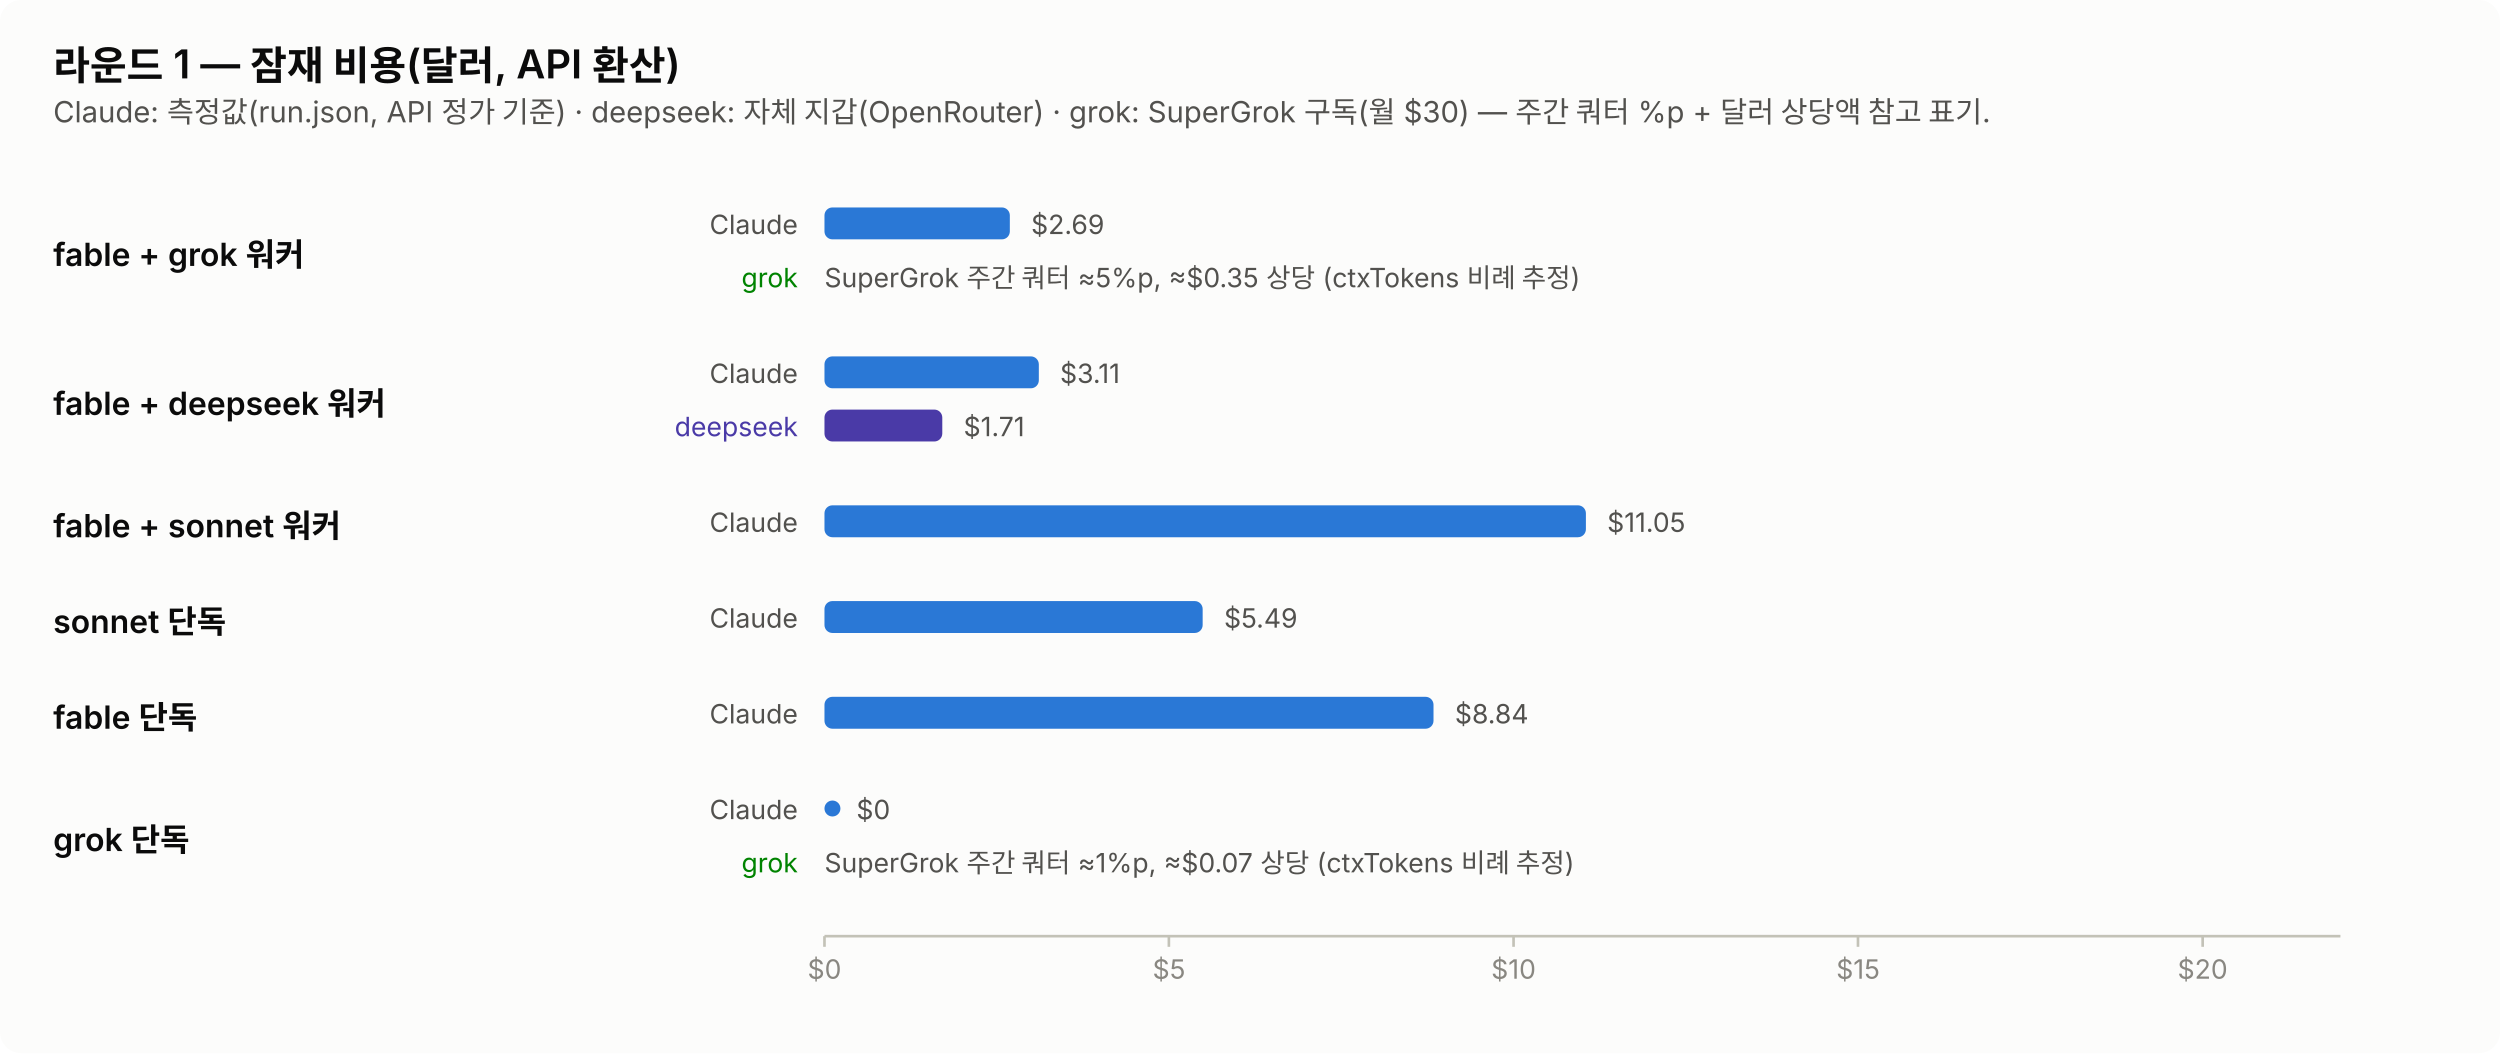
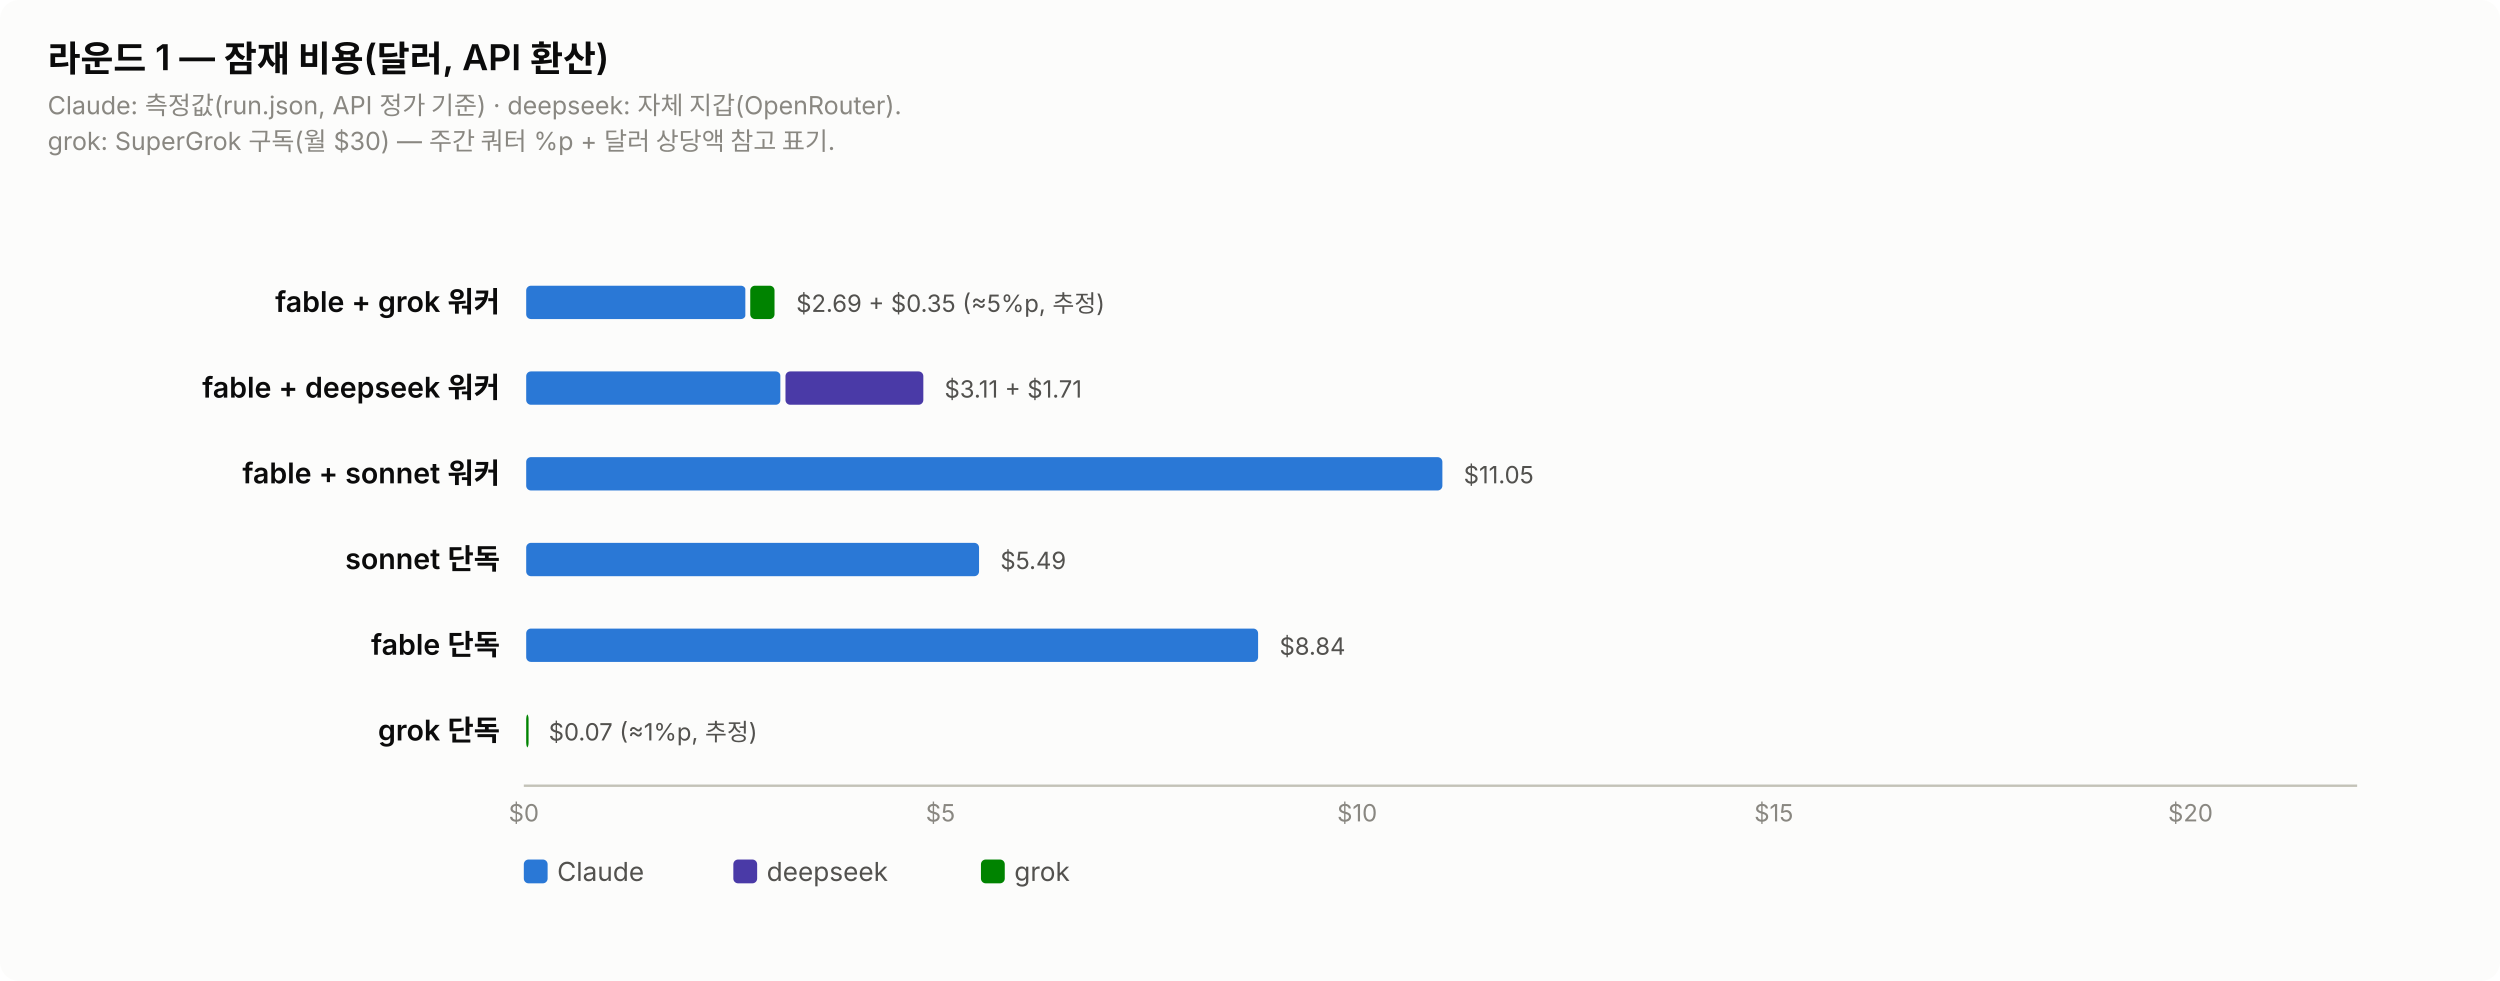
- <svg xmlns="http://www.w3.org/2000/svg" viewBox="0 0 940 396" width="940" height="396" role="img" aria-label="라운드 1 조합별 잠재 비용">
-   <rect width="940" height="396" rx="8" fill="#fcfcfb" />
+ <svg xmlns="http://www.w3.org/2000/svg" viewBox="0 0 1050 412" width="1050" height="412" role="img" aria-label="라운드 1 조합별 잠재 비용">
+   <rect width="1050" height="412" rx="8" fill="#fcfcfb" />
  <text x="20" y="30" font-size="15" fill="#0b0b0b" text-anchor="start" font-weight="600" font-family="system-ui,-apple-system,Segoe UI,sans-serif">라운드 1 — 잠재 비용(달러, API 환산)</text>
-   <text x="20" y="46" font-size="11" fill="#52514e" text-anchor="start" font-weight="normal" font-family="system-ui,-apple-system,Segoe UI,sans-serif">Claude: 측정값(run.json, API 정가 기준) · deepseek: 자체 지갑(OpenRouter) · grok: SuperGrok 구독(월 $30) — 주간 쿼터 %p + 달러 상당액 참고 표기.</text>
-   <text x="20" y="100.0" font-size="12" fill="#0b0b0b" text-anchor="start" font-weight="600" font-family="system-ui,-apple-system,Segoe UI,sans-serif">fable + grok 워커</text>
-   <text x="300" y="88" font-size="10" fill="#52514e" text-anchor="end" font-weight="normal" font-family="system-ui,-apple-system,Segoe UI,sans-serif">Claude</text>
-   <rect x="310" y="78" width="69.7" height="12" rx="3" fill="#2a78d6" />
-   <text x="387.695" y="88" font-size="10" fill="#52514e" text-anchor="start" font-weight="normal" font-family="system-ui,-apple-system,Segoe UI,sans-serif">$2.69</text>
-   <text x="300" y="108" font-size="10" fill="#008300" text-anchor="end" font-weight="normal" font-family="system-ui,-apple-system,Segoe UI,sans-serif">grok</text>
-   <text x="310" y="108" font-size="10" fill="#52514e" text-anchor="start" font-weight="normal" font-family="system-ui,-apple-system,Segoe UI,sans-serif">SuperGrok 주간 쿼터 ≈5%p, ≈$0.35 상당 (ctxTokens 비례 추정)</text>
-   <text x="20" y="156.0" font-size="12" fill="#0b0b0b" text-anchor="start" font-weight="600" font-family="system-ui,-apple-system,Segoe UI,sans-serif">fable + deepseek 워커</text>
-   <text x="300" y="144" font-size="10" fill="#52514e" text-anchor="end" font-weight="normal" font-family="system-ui,-apple-system,Segoe UI,sans-serif">Claude</text>
-   <rect x="310" y="134" width="80.6" height="12" rx="3" fill="#2a78d6" />
-   <text x="398.577" y="144" font-size="10" fill="#52514e" text-anchor="start" font-weight="normal" font-family="system-ui,-apple-system,Segoe UI,sans-serif">$3.11</text>
-   <text x="300" y="164" font-size="10" fill="#4a3aa7" text-anchor="end" font-weight="normal" font-family="system-ui,-apple-system,Segoe UI,sans-serif">deepseek</text>
-   <rect x="310" y="154" width="44.3" height="12" rx="3" fill="#4a3aa7" />
-   <text x="362.305" y="164" font-size="10" fill="#52514e" text-anchor="start" font-weight="normal" font-family="system-ui,-apple-system,Segoe UI,sans-serif">$1.71</text>
-   <text x="20" y="202.0" font-size="12" fill="#0b0b0b" text-anchor="start" font-weight="600" font-family="system-ui,-apple-system,Segoe UI,sans-serif">fable + sonnet 워커</text>
-   <text x="300" y="200" font-size="10" fill="#52514e" text-anchor="end" font-weight="normal" font-family="system-ui,-apple-system,Segoe UI,sans-serif">Claude</text>
-   <rect x="310" y="190" width="286.3" height="12" rx="3" fill="#2a78d6" />
-   <text x="604.295" y="200" font-size="10" fill="#52514e" text-anchor="start" font-weight="normal" font-family="system-ui,-apple-system,Segoe UI,sans-serif">$11.05</text>
-   <text x="20" y="238.0" font-size="12" fill="#0b0b0b" text-anchor="start" font-weight="600" font-family="system-ui,-apple-system,Segoe UI,sans-serif">sonnet 단독</text>
-   <text x="300" y="236" font-size="10" fill="#52514e" text-anchor="end" font-weight="normal" font-family="system-ui,-apple-system,Segoe UI,sans-serif">Claude</text>
-   <rect x="310" y="226" width="142.2" height="12" rx="3" fill="#2a78d6" />
-   <text x="460.241" y="236" font-size="10" fill="#52514e" text-anchor="start" font-weight="normal" font-family="system-ui,-apple-system,Segoe UI,sans-serif">$5.49</text>
-   <text x="20" y="274.0" font-size="12" fill="#0b0b0b" text-anchor="start" font-weight="600" font-family="system-ui,-apple-system,Segoe UI,sans-serif">fable 단독</text>
-   <text x="300" y="272" font-size="10" fill="#52514e" text-anchor="end" font-weight="normal" font-family="system-ui,-apple-system,Segoe UI,sans-serif">Claude</text>
-   <rect x="310" y="262" width="229.0" height="12" rx="3" fill="#2a78d6" />
-   <text x="547.036" y="272" font-size="10" fill="#52514e" text-anchor="start" font-weight="normal" font-family="system-ui,-apple-system,Segoe UI,sans-serif">$8.84</text>
-   <text x="20" y="320.0" font-size="12" fill="#0b0b0b" text-anchor="start" font-weight="600" font-family="system-ui,-apple-system,Segoe UI,sans-serif">grok 단독</text>
-   <text x="300" y="308" font-size="10" fill="#52514e" text-anchor="end" font-weight="normal" font-family="system-ui,-apple-system,Segoe UI,sans-serif">Claude</text>
-   <circle cx="313" cy="304" r="3" fill="#2a78d6" />
-   <text x="322" y="308" font-size="10" fill="#52514e" text-anchor="start" font-weight="normal" font-family="system-ui,-apple-system,Segoe UI,sans-serif">$0</text>
-   <text x="300" y="328" font-size="10" fill="#008300" text-anchor="end" font-weight="normal" font-family="system-ui,-apple-system,Segoe UI,sans-serif">grok</text>
-   <text x="310" y="328" font-size="10" fill="#52514e" text-anchor="start" font-weight="normal" font-family="system-ui,-apple-system,Segoe UI,sans-serif">SuperGrok 주간 쿼터 ≈1%p, ≈$0.07 상당 (ctxTokens 비례 추정)</text>
-   <line x1="310" y1="352" x2="880" y2="352" stroke="#c3c2b7" />
-   <line x1="310.0" y1="352" x2="310.0" y2="356" stroke="#c3c2b7" />
-   <text x="310.0" y="368" font-size="10" fill="#898781" text-anchor="middle" font-weight="normal" font-family="system-ui,-apple-system,Segoe UI,sans-serif">$0</text>
-   <line x1="439.5" y1="352" x2="439.5" y2="356" stroke="#c3c2b7" />
-   <text x="439.545" y="368" font-size="10" fill="#898781" text-anchor="middle" font-weight="normal" font-family="system-ui,-apple-system,Segoe UI,sans-serif">$5</text>
-   <line x1="569.1" y1="352" x2="569.1" y2="356" stroke="#c3c2b7" />
-   <text x="569.091" y="368" font-size="10" fill="#898781" text-anchor="middle" font-weight="normal" font-family="system-ui,-apple-system,Segoe UI,sans-serif">$10</text>
-   <line x1="698.6" y1="352" x2="698.6" y2="356" stroke="#c3c2b7" />
-   <text x="698.636" y="368" font-size="10" fill="#898781" text-anchor="middle" font-weight="normal" font-family="system-ui,-apple-system,Segoe UI,sans-serif">$15</text>
-   <line x1="828.2" y1="352" x2="828.2" y2="356" stroke="#c3c2b7" />
-   <text x="828.182" y="368" font-size="10" fill="#898781" text-anchor="middle" font-weight="normal" font-family="system-ui,-apple-system,Segoe UI,sans-serif">$20</text>
+   <text x="20" y="48" font-size="10.5" fill="#898781" text-anchor="start" font-weight="normal" font-family="system-ui,-apple-system,Segoe UI,sans-serif">Claude: 측정값(run.json, API 정가 기준) · deepseek: 자체 지갑(OpenRouter).</text>
+   <text x="20" y="63" font-size="10.5" fill="#898781" text-anchor="start" font-weight="normal" font-family="system-ui,-apple-system,Segoe UI,sans-serif">grok: SuperGrok 구독(월 $30) — 주간 쿼터 %p + 달러 상당액 참고 표기.</text>
+   <text x="210" y="131" font-size="12" fill="#0b0b0b" text-anchor="end" font-weight="600" font-family="system-ui,-apple-system,Segoe UI,sans-serif">fable + grok 워커</text>
+   <rect x="220.0" y="119.0" width="94.2" height="16" rx="3" fill="#2a78d6" stroke="#fcfcfb" stroke-width="2" />
+   <rect x="314.1" y="119.0" width="12.2" height="16" rx="3" fill="#008300" stroke="#fcfcfb" stroke-width="2" />
+   <text x="334.4" y="131" font-size="10" fill="#52514e" text-anchor="start" font-weight="normal" font-family="system-ui,-apple-system,Segoe UI,sans-serif">$2.69 + $0.35 (≈5%p, 추정)</text>
+   <text x="210" y="167" font-size="12" fill="#0b0b0b" text-anchor="end" font-weight="600" font-family="system-ui,-apple-system,Segoe UI,sans-serif">fable + deepseek 워커</text>
+   <rect x="220.0" y="155.0" width="108.8" height="16" rx="3" fill="#2a78d6" stroke="#fcfcfb" stroke-width="2" />
+   <rect x="328.9" y="155.0" width="59.9" height="16" rx="3" fill="#4a3aa7" stroke="#fcfcfb" stroke-width="2" />
+   <text x="396.7" y="167" font-size="10" fill="#52514e" text-anchor="start" font-weight="normal" font-family="system-ui,-apple-system,Segoe UI,sans-serif">$3.11 + $1.71</text>
+   <text x="210" y="203" font-size="12" fill="#0b0b0b" text-anchor="end" font-weight="600" font-family="system-ui,-apple-system,Segoe UI,sans-serif">fable + sonnet 워커</text>
+   <rect x="220.0" y="191.0" width="386.8" height="16" rx="3" fill="#2a78d6" stroke="#fcfcfb" stroke-width="2" />
+   <text x="614.75" y="203" font-size="10" fill="#52514e" text-anchor="start" font-weight="normal" font-family="system-ui,-apple-system,Segoe UI,sans-serif">$11.05</text>
+   <text x="210" y="239" font-size="12" fill="#0b0b0b" text-anchor="end" font-weight="600" font-family="system-ui,-apple-system,Segoe UI,sans-serif">sonnet 단독</text>
+   <rect x="220.0" y="227.0" width="192.2" height="16" rx="3" fill="#2a78d6" stroke="#fcfcfb" stroke-width="2" />
+   <text x="420.15" y="239" font-size="10" fill="#52514e" text-anchor="start" font-weight="normal" font-family="system-ui,-apple-system,Segoe UI,sans-serif">$5.49</text>
+   <text x="210" y="275" font-size="12" fill="#0b0b0b" text-anchor="end" font-weight="600" font-family="system-ui,-apple-system,Segoe UI,sans-serif">fable 단독</text>
+   <rect x="220.0" y="263.0" width="309.4" height="16" rx="3" fill="#2a78d6" stroke="#fcfcfb" stroke-width="2" />
+   <text x="537.4" y="275" font-size="10" fill="#52514e" text-anchor="start" font-weight="normal" font-family="system-ui,-apple-system,Segoe UI,sans-serif">$8.84</text>
+   <text x="210" y="311" font-size="12" fill="#0b0b0b" text-anchor="end" font-weight="600" font-family="system-ui,-apple-system,Segoe UI,sans-serif">grok 단독</text>
+   <rect x="220.0" y="299.0" width="3.0" height="16" rx="3" fill="#008300" stroke="#fcfcfb" stroke-width="2" />
+   <text x="230.45" y="311" font-size="10" fill="#52514e" text-anchor="start" font-weight="normal" font-family="system-ui,-apple-system,Segoe UI,sans-serif">$0.07 (≈1%p, 추정)</text>
+   <line x1="220" y1="330" x2="990" y2="330" stroke="#c3c2b7" />
+   <text x="220.0" y="345" font-size="10" fill="#898781" text-anchor="middle" font-weight="normal" font-family="system-ui,-apple-system,Segoe UI,sans-serif">$0</text>
+   <text x="395.0" y="345" font-size="10" fill="#898781" text-anchor="middle" font-weight="normal" font-family="system-ui,-apple-system,Segoe UI,sans-serif">$5</text>
+   <text x="570.0" y="345" font-size="10" fill="#898781" text-anchor="middle" font-weight="normal" font-family="system-ui,-apple-system,Segoe UI,sans-serif">$10</text>
+   <text x="745.0" y="345" font-size="10" fill="#898781" text-anchor="middle" font-weight="normal" font-family="system-ui,-apple-system,Segoe UI,sans-serif">$15</text>
+   <text x="920.0" y="345" font-size="10" fill="#898781" text-anchor="middle" font-weight="normal" font-family="system-ui,-apple-system,Segoe UI,sans-serif">$20</text>
+   <rect x="220" y="361" width="10" height="10" rx="2" fill="#2a78d6" />
+   <text x="234" y="370" font-size="11" fill="#52514e" text-anchor="start" font-weight="normal" font-family="system-ui,-apple-system,Segoe UI,sans-serif">Claude</text>
+   <rect x="308" y="361" width="10" height="10" rx="2" fill="#4a3aa7" />
+   <text x="322" y="370" font-size="11" fill="#52514e" text-anchor="start" font-weight="normal" font-family="system-ui,-apple-system,Segoe UI,sans-serif">deepseek</text>
+   <rect x="412" y="361" width="10" height="10" rx="2" fill="#008300" />
+   <text x="426" y="370" font-size="11" fill="#52514e" text-anchor="start" font-weight="normal" font-family="system-ui,-apple-system,Segoe UI,sans-serif">grok</text>
</svg>
